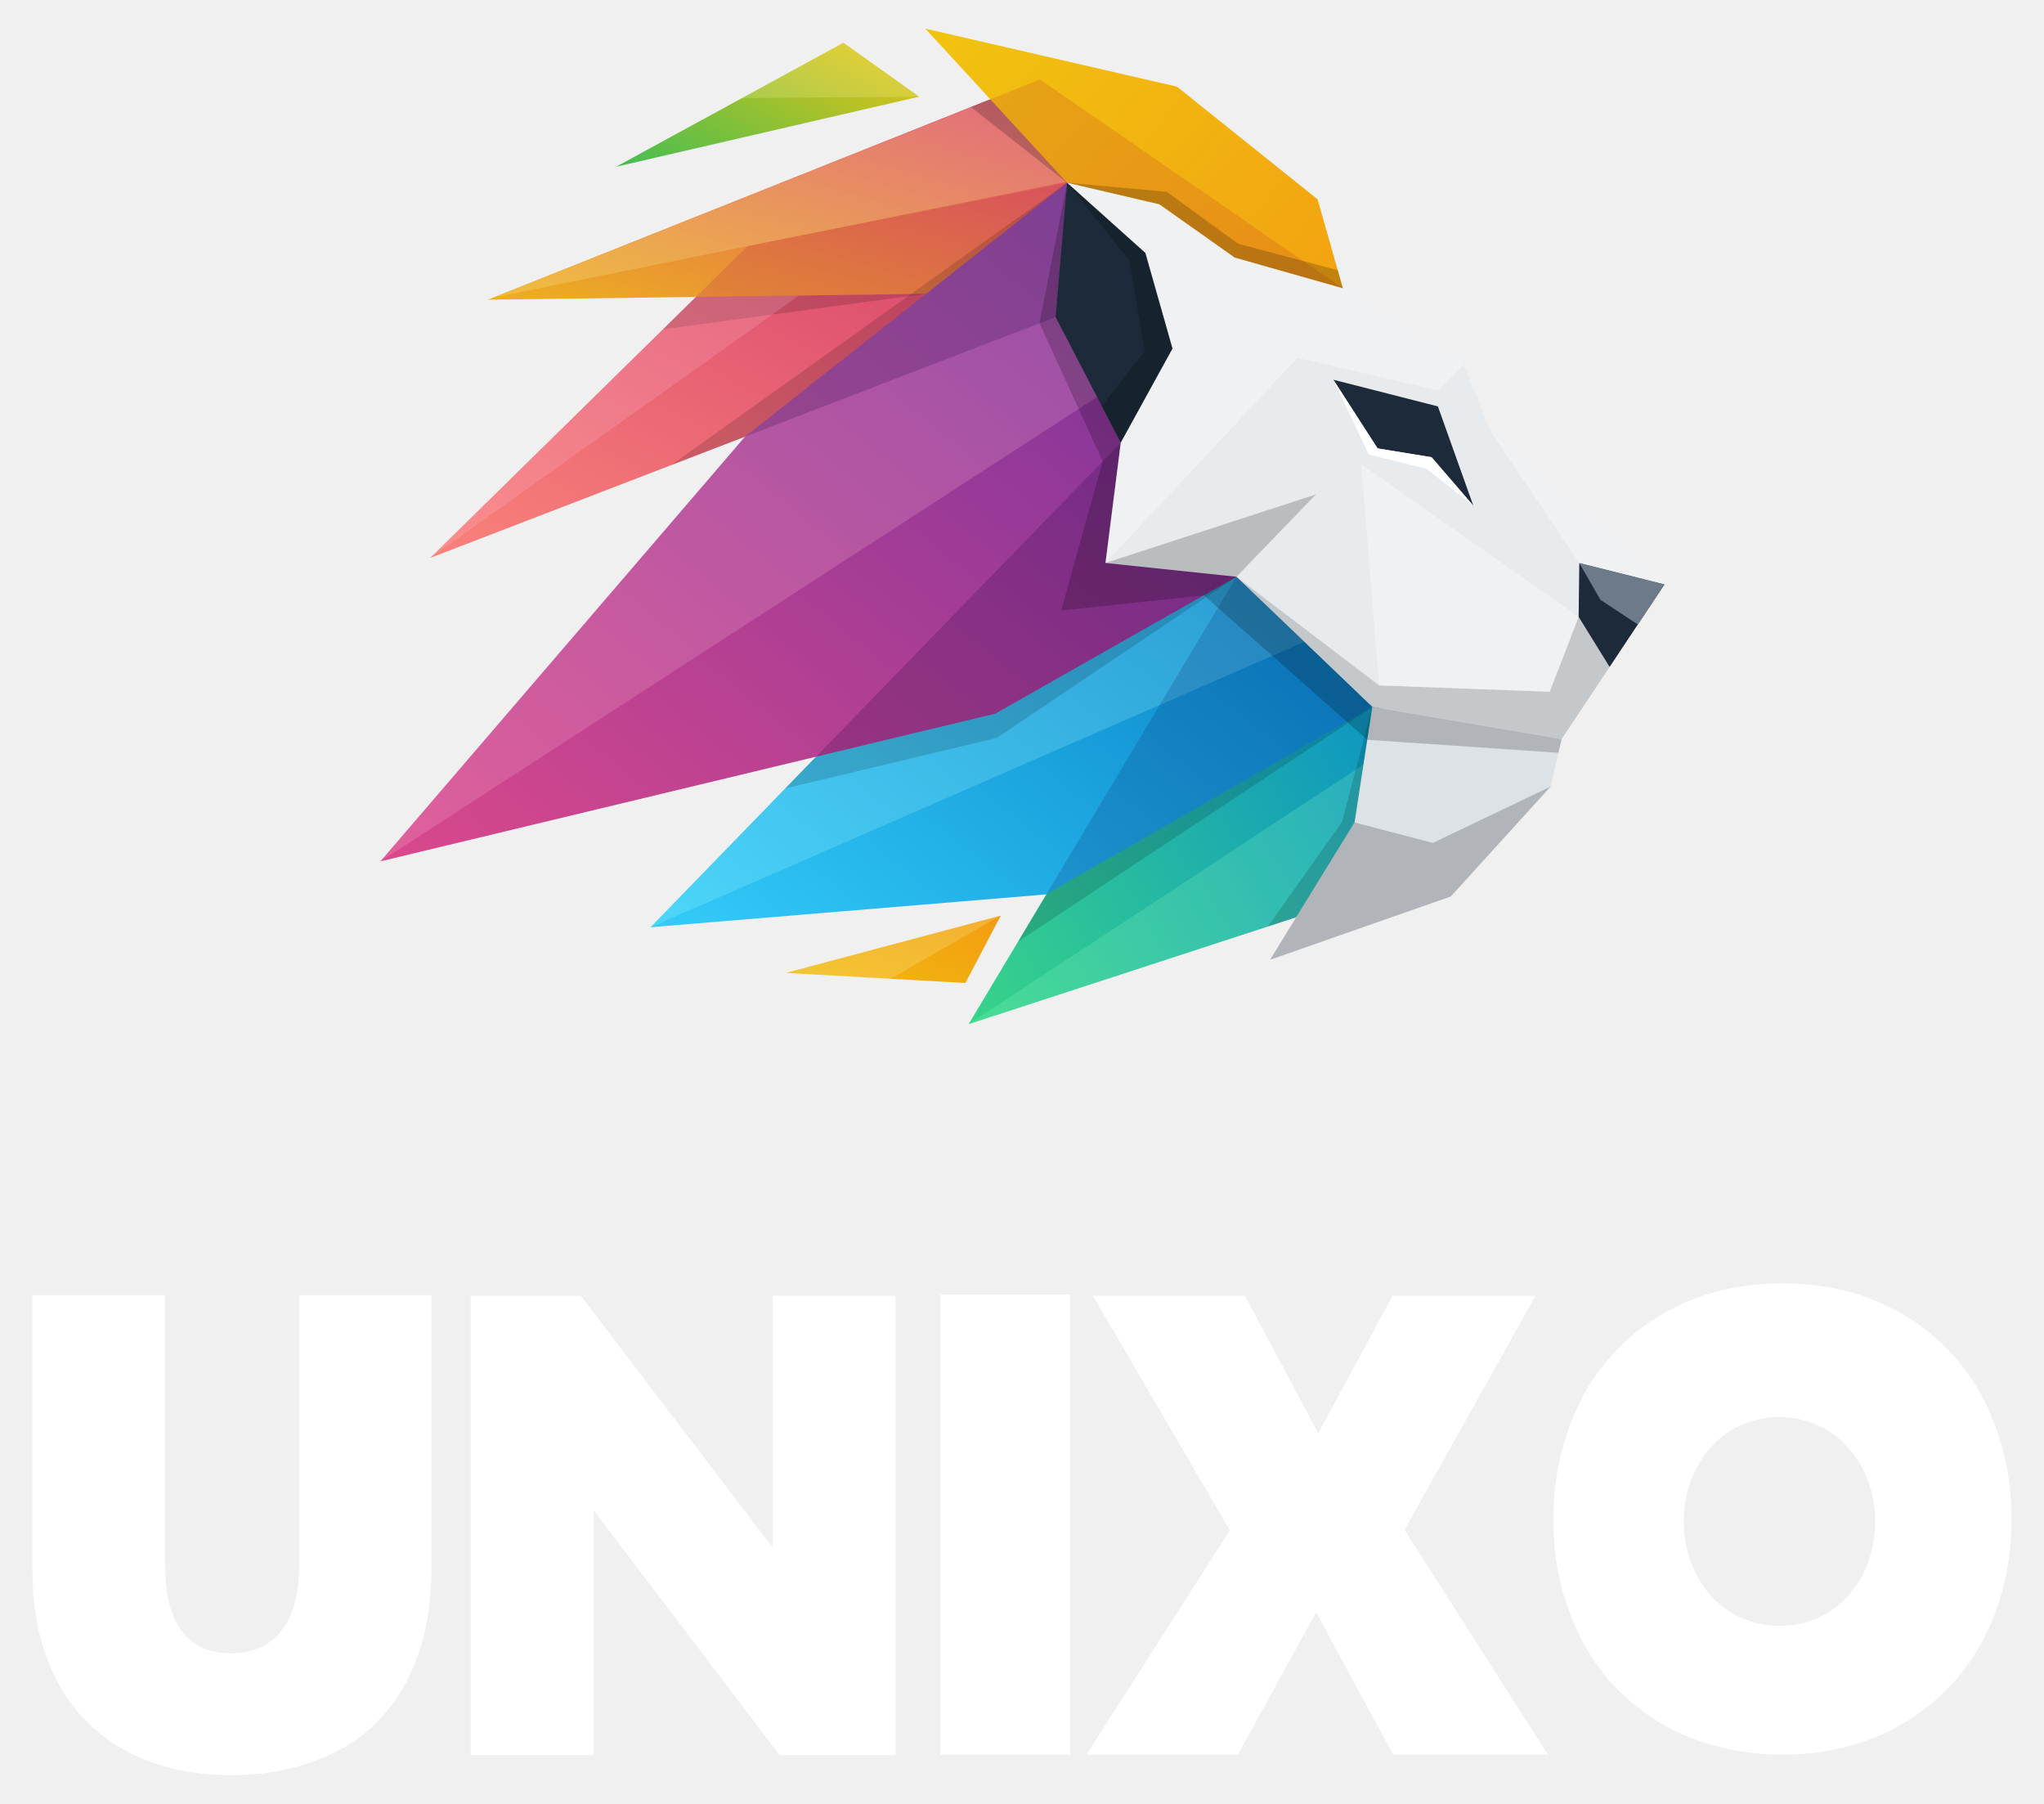
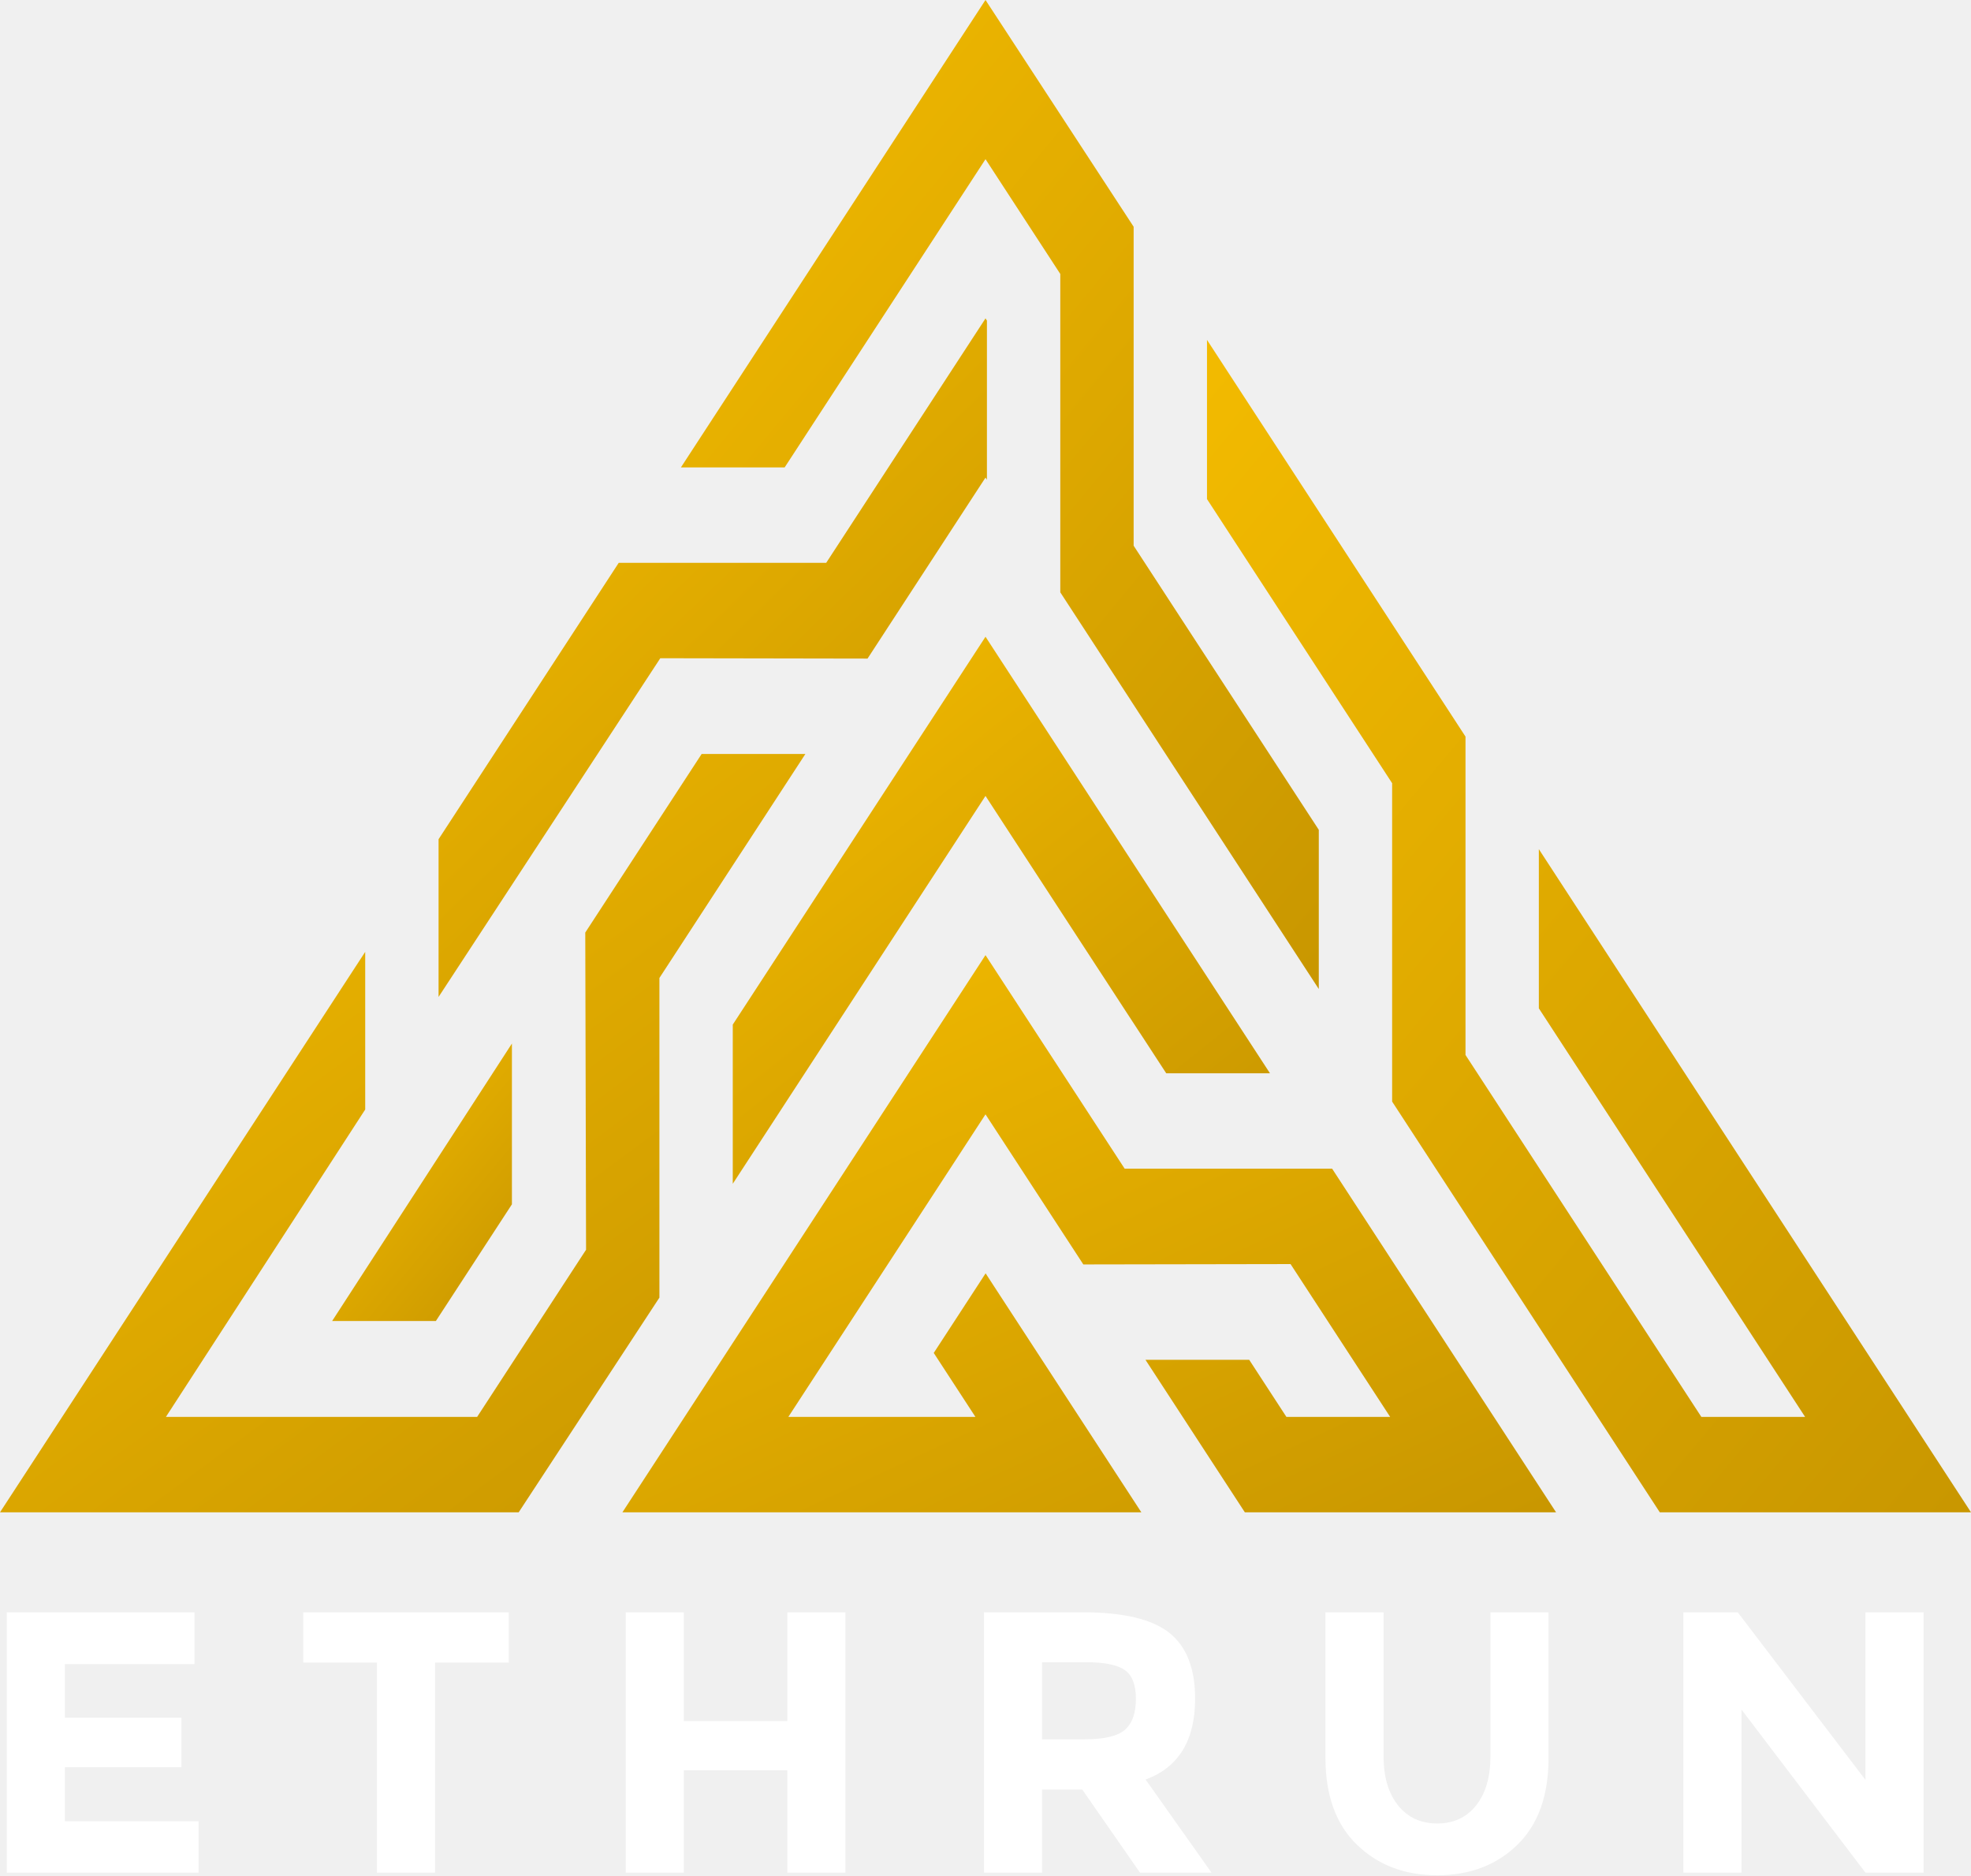
- <svg xmlns="http://www.w3.org/2000/svg" version="1.1" id="Layer_1" x="0px" y="0px" viewBox="0 0 789.304 696.383" style="enable-background:new 0 0 789.304 696.383;" xml:space="preserve">
+ <svg xmlns="http://www.w3.org/2000/svg" version="1.1" id="Layer_1" x="0px" y="0px" width="3026.98px" height="2879.343px" viewBox="0 0 3026.98 2879.343" style="enable-background:new 0 0 3026.98 2879.343;" xml:space="preserve">
  <style type="text/css">
- 	.st0{enable-background:new    ;}
- 	.st1{fill:#FFFFFF;}
- 	.st2{fill-rule:evenodd;clip-rule:evenodd;fill:url(#Path_1_1_);}
- 	.st3{fill-rule:evenodd;clip-rule:evenodd;fill:url(#Path_2_1_);}
- 	.st4{opacity:0.2;fill-rule:evenodd;clip-rule:evenodd;fill:#F9FCBA;enable-background:new    ;}
- 	.st5{opacity:0.2;fill-rule:evenodd;clip-rule:evenodd;fill:#BA1C58;enable-background:new    ;}
- 	.st6{fill-rule:evenodd;clip-rule:evenodd;fill:url(#Path_5_1_);}
- 	.st7{opacity:0.2;fill-rule:evenodd;clip-rule:evenodd;fill:#C0392B;enable-background:new    ;}
- 	.st8{fill-rule:evenodd;clip-rule:evenodd;fill:url(#Path_7_1_);}
- 	.st9{opacity:0.2;fill-rule:evenodd;clip-rule:evenodd;fill:#8EFFC1;enable-background:new    ;}
- 	.st10{fill-rule:evenodd;clip-rule:evenodd;fill:url(#Path_9_1_);}
- 	.st11{opacity:0.2;fill-rule:evenodd;clip-rule:evenodd;fill:#B6FFFF;enable-background:new    ;}
- 	.st12{opacity:0.2;fill-rule:evenodd;clip-rule:evenodd;fill:#102770;enable-background:new    ;}
- 	.st13{fill-rule:evenodd;clip-rule:evenodd;fill:url(#Path_12_1_);}
- 	.st14{opacity:0.2;fill-rule:evenodd;clip-rule:evenodd;fill:#FFBCD8;enable-background:new    ;}
- 	.st15{opacity:0.2;fill-rule:evenodd;clip-rule:evenodd;fill:#1E003D;enable-background:new    ;}
- 	.st16{opacity:0.15;fill-rule:evenodd;clip-rule:evenodd;enable-background:new    ;}
- 	.st17{opacity:0.2;fill-rule:evenodd;clip-rule:evenodd;enable-background:new    ;}
- 	.st18{fill-rule:evenodd;clip-rule:evenodd;fill:url(#Path_21_1_);}
- 	.st19{fill-rule:evenodd;clip-rule:evenodd;fill:#DDE2E7;}
- 	.st20{fill-rule:evenodd;clip-rule:evenodd;fill:url(#Path_27_1_);}
- 	.st21{fill-rule:evenodd;clip-rule:evenodd;fill:#E8EBEE;}
- 	.st22{opacity:0.3;fill-rule:evenodd;clip-rule:evenodd;fill:#FFFFFF;enable-background:new    ;}
- 	.st23{fill-rule:evenodd;clip-rule:evenodd;fill:#1C2A39;}
- 	.st24{fill-rule:evenodd;clip-rule:evenodd;fill:#FFFFFF;}
- 	.st25{fill-rule:evenodd;clip-rule:evenodd;fill:#6C7A89;}
+ 	.st0{fill:url(#SVGID_1_);}
+ 	.st1{fill:url(#SVGID_2_);}
+ 	.st2{fill:url(#SVGID_3_);}
+ 	.st3{fill:url(#SVGID_4_);}
+ 	.st4{fill:url(#SVGID_5_);}
+ 	.st5{fill:url(#SVGID_6_);}
+ 	.st6{fill:url(#SVGID_7_);}
+ 	.st7{enable-background:new    ;}
+ 	.st8{fill:#FFFFFF;}
</style>
-   <g>
-     <g class="st0">
-       <path class="st1" d="M89.136,685.336c-23.109,0-41.846-7.079-55.379-20.403    c-6.662-6.454-12.075-14.989-15.614-24.774c-3.747-9.785-5.621-21.444-5.621-33.935V500.046h51.215    v103.262c0,13.533,2.498,22.693,8.328,28.523c4.164,4.372,9.785,6.454,17.072,6.454    c8.536,0,14.99-2.914,19.362-8.536c4.788-5.829,7.078-14.781,7.078-26.44V500.046h51.007v106.177    c0,23.942-6.87,43.72-19.986,57.46c-6.454,7.079-14.99,12.492-24.15,15.823    C112.453,683.462,101.627,685.336,89.136,685.336z" />
-       <path class="st1" d="M301.073,677.633l-71.826-94.519v94.519h-47.467V500.254h42.471l74.116,97.225v-97.225    h47.468v177.378H301.073z" />
-       <path class="st1" d="M363.113,677.424V499.838h50.174V677.424H363.113z" />
-       <path class="st1" d="M537.991,677.424l-29.771-54.962l-30.188,54.962h-58.501l55.379-86.607l-52.88-90.563    h58.71l28.314,53.089l28.73-53.089H592.953l-50.59,90.355l55.379,86.815H537.991z" />
-       <path class="st1" d="M688.302,677.424c-12.908,0-24.775-2.29-35.809-6.662    c-10.618-4.164-19.986-10.618-27.897-18.529c-7.911-8.12-13.949-17.696-18.113-28.73    c-4.372-11.243-6.662-23.734-6.662-36.85c0-13.324,2.291-25.816,6.662-37.058    c4.164-11.034,10.201-20.611,18.113-28.73c7.911-8.12,17.28-14.365,27.897-18.737    c10.826-4.372,22.901-6.662,35.809-6.662c12.908,0,24.983,2.29,35.809,6.662    c10.618,4.372,19.986,10.618,27.897,18.737c7.911,8.119,13.949,17.696,18.113,28.73    c4.372,11.243,6.662,23.734,6.662,37.058c0,13.116-2.29,25.607-6.662,36.85    c-4.164,10.826-10.201,20.611-18.113,28.522c-7.911,8.12-17.28,14.365-27.897,18.737    C713.285,675.134,701.21,677.424,688.302,677.424z M687.053,547.097    c-10.201,0-19.778,4.164-26.44,11.659c-6.662,7.495-10.409,17.696-10.409,28.731    c0,11.034,3.747,21.027,10.409,28.522s16.239,11.659,26.44,11.659    c10.618,0,19.778-3.955,26.648-11.659c6.662-7.287,10.409-17.488,10.409-28.522    c0-11.034-3.747-21.236-10.409-28.523C707.039,551.261,697.462,547.097,687.053,547.097z" />
-     </g>
-     <g id="Group_15" transform="translate(927.539 256.399)">
-       <linearGradient id="Path_1_1_" gradientUnits="userSpaceOnUse" x1="-964.091" y1="525.063" x2="-964.456" y2="524.654" gradientTransform="matrix(888.209 0 0 -523.233 855857.5 274500.562)">
-         <stop offset="0" style="stop-color:#CA2C68" />
-         <stop offset="1" style="stop-color:#FF8C7C" />
-       </linearGradient>
-       <path id="Path_1" class="st2" d="M-761.393-41.003l243.132-93.626l2.768-51.231l-115.576,16.867    L-761.393-41.003z" />
-       <linearGradient id="Path_2_1_" gradientUnits="userSpaceOnUse" x1="-964.06" y1="524.69" x2="-964.349" y2="524.428" gradientTransform="matrix(1192.506 0 0 -307.095 1149245.75 160928.922)">
-         <stop offset="0" style="stop-color:#DA3C78" />
-         <stop offset="1" style="stop-color:#F1C40F" />
-       </linearGradient>
-       <path id="Path_2" class="st3" d="M-739.123-140.701l330.145-4.402l-116.997-80.617L-739.123-140.701z" />
-       <path id="Path_3" class="st4" d="M-736.118-141.74l220.626-44.554l-29.242-31.787L-736.118-141.74z" />
-       <path id="Path_4" class="st5" d="M-658.787-141.771l141.015-1.876l2.279-42.213l-123.318,24.47    L-658.787-141.771z" />
-       <linearGradient id="Path_5_1_" gradientUnits="userSpaceOnUse" x1="-965.233" y1="524.393" x2="-965.603" y2="524.628" gradientTransform="matrix(582.426 0 0 -414.4385 561807.75 217191.125)">
-         <stop offset="0" style="stop-color:#F39C12" />
-         <stop offset="1" style="stop-color:#F1C40F" />
-       </linearGradient>
-       <path id="Path_5" class="st6" d="M-473.043-222.949l-97.179-22.402l54.728,59.492    c0,0,85.677,89.389,106.516,40.757l-9.766-34.352L-473.043-222.949z" />
-       <path id="Path_6" class="st7" d="M-545.132-218.079l29.638,32.221c0,0,24.107,25.151,49.861,41.513    l56.655-0.756l-116.997-80.619L-545.132-218.079z" />
-       <linearGradient id="Path_7_1_" gradientUnits="userSpaceOnUse" x1="-965.31" y1="525.559" x2="-965.7" y2="525.334" gradientTransform="matrix(586.283 0 0 -623.9 565586 327879.375)">
-         <stop offset="0" style="stop-color:#0287D0" />
-         <stop offset="1" style="stop-color:#3EDC81" />
-       </linearGradient>
-       <path id="Path_7" class="st8" d="M-450.075-33.73L-553.484,138.997l126.405-41.245l35.907-35.817    l-3.821-53.714L-450.075-33.73z" />
-       <path id="Path_8" class="st9" d="M-427.08,97.752l22.619-36.614l3.426-22.316l-152.45,100.174    L-427.08,97.752z" />
-       <linearGradient id="Path_9_1_" gradientUnits="userSpaceOnUse" x1="-964.312" y1="525.289" x2="-964.631" y2="525.024" gradientTransform="matrix(1006.72 0 0 -675.7 970396 354876.688)">
-         <stop offset="0" style="stop-color:#0077C0" />
-         <stop offset="1" style="stop-color:#39D5FF" />
-       </linearGradient>
-       <path id="Path_9" class="st10" d="M-494.755-85.483L-676.319,101.584l152.831-12.682l125.878-72.399    l-27.749-58.227L-494.755-85.483z" />
-       <path id="Path_10" class="st11" d="M-494.755-85.483L-676.319,101.584L-423.84-8.609l-26.236-25.12    L-494.755-85.483z" />
-       <path id="Path_11" class="st12" d="M-523.487,88.902l125.878-72.399l-52.466-50.233L-523.487,88.902z" />
-       <linearGradient id="Path_12_1_" gradientUnits="userSpaceOnUse" x1="-963.979" y1="524.837" x2="-964.271" y2="524.56" gradientTransform="matrix(1193.922 0 0 -946.362 1150460.875 496555.562)">
-         <stop offset="0" style="stop-color:#7E349D" />
-         <stop offset="1" style="stop-color:#EA4C88" />
-       </linearGradient>
-       <path id="Path_12" class="st13" d="M-639.827-87.822l-140.785,163.961l237.426-57.022l93.111-52.847    l-65.417-152.13L-639.827-87.822z" />
-       <path id="Path_13" class="st14" d="M-639.827-87.822l-140.785,163.961l287.851-186.475l4.214-12.859    l-26.945-62.666L-639.827-87.822z" />
-       <path id="Path_14" class="st15" d="M-639.827-87.822l121.566-46.807l5.578-27.039l-2.806-24.192    L-639.827-87.822z" />
-       <path id="Path_15" class="st15" d="M-612.412,35.742l69.226-16.624l93.111-52.847l-44.68-51.753    L-612.412,35.742z" />
-       <path id="Path_16" class="st16" d="M-671.51-129.28l101.611-13.68l-88.887,1.188L-671.51-129.28z" />
-       <path id="Path_17" class="st16" d="M-639.827-87.822l124.335-98.038L-668.396-76.817L-639.827-87.822z" />
-       <path id="Path_18" class="st17" d="M-552.645-215.083l37.153,29.223l-29.64-32.22L-552.645-215.083z" />
-       <path id="Path_19" class="st16" d="M-612.412,35.742l-11.895,12.254l81.638-19.498l92.593-62.227    l-93.111,52.847L-612.412,35.742z" />
-       <path id="Path_20" class="st16" d="M-534.427,107.172l136.819-90.668L-523.487,88.902L-534.427,107.172z" />
-       <linearGradient id="Path_21_1_" gradientUnits="userSpaceOnUse" x1="-965.555" y1="524.232" x2="-965.185" y2="524.521" gradientTransform="matrix(422.71 0 0 -172.921 407428.281 90464.188)">
-         <stop offset="0" style="stop-color:#1EBC61" />
-         <stop offset="1" style="stop-color:#F1C40F" />
-       </linearGradient>
-       <path id="Path_21" class="st18" d="M-689.637-192.02l117.027-27.054l-29.229-20.819L-689.637-192.02z" />
-       <path id="Path_22" class="st4" d="M-641.036-218.521l68.426-0.554l-29.229-20.819L-641.036-218.521z" />
-       <path id="Path_23" class="st14" d="M-761.393-41.003l142.399-101.296l-39.793,0.526L-761.393-41.003z" />
-       <path id="Path_24" class="st16" d="M-437.942,101.301l10.863-3.549l22.619-36.614l6.852-44.634    l-11.744,44.474L-437.942,101.301z" />
-       <path id="Path_25" class="st19" d="M-397.609,16.503l-6.852,44.627l-32.647,53.021l69.812-24.443    l38.532-42.427l4.252-18.294l-36.316-6.206L-397.609,16.503z" />
-       <path id="Path_26" class="st17" d="M-404.461,61.138l-32.647,53.013l69.812-24.443l38.532-42.427l-45.476,21.756    L-404.461,61.138z" />
-       <linearGradient id="Path_27_1_" gradientUnits="userSpaceOnUse" x1="-966.372" y1="533.623" x2="-966.768" y2="533.303" gradientTransform="matrix(299.534 0 0 -93.976 288937.719 50251.648)">
-         <stop offset="0" style="stop-color:#F39C12" />
-         <stop offset="1" style="stop-color:#F1C40F" />
-       </linearGradient>
-       <path id="Path_27" class="st20" d="M-541.066,97.094l-13.669,26.017l-69.257-3.907L-541.066,97.094z" />
-       <path id="Path_28" class="st4" d="M-583.652,121.478l42.586-24.385l-82.926,22.11L-583.652,121.478z" />
-       <path id="Path_29" class="st21" d="M-362.331-115.586l-46.647-29.517l-41.779-11.857l-29.087-20.559    l-35.646-8.341l18.032,41.94l2.703,58.438l-5.901,46.433l50.58,5.32l52.467,50.233l73.094,12.476    l39.7-59.736l-67.164-59.241L-362.331-115.586z" />
-       <path id="Path_30" class="st22" d="M-450.757-156.96l-29.08-20.559l-35.655-8.341l-2.768,51.231    l23.492,49.117l68.287-32.753l54.29,12.626l9.862-9.947l-46.648-29.517L-450.757-156.96z" />
-       <path id="Path_31" class="st23" d="M-317.937-18.235l11.955,19.329l21.168-31.851l-32.87-8.245    L-317.937-18.235z" />
-       <path id="Path_32" class="st23" d="M-412.665-109.8l17.092,26.526l20.843,3.393l16.127,18.722    l-13.679-38.333L-412.665-109.8z" />
-       <path id="Path_33" class="st23" d="M-515.491-185.86l-4.419,51.862l25.142,48.486l19.99-36.325    l-10.472-36.901L-515.491-185.86z" />
-       <path id="Path_34" class="st17" d="M-515.492-185.86l24.073,30.026l5.906,35.077l-16.565,21.157l7.309,14.09    l19.99-36.325l-10.471-36.902L-515.492-185.86z" />
-       <path id="Path_35" class="st17" d="M-450.075-33.73l30.696-31.782l-81.272,26.461L-450.075-33.73z" />
-       <path id="Path_36" class="st17" d="M-450.076-33.73l-50.58-5.32l5.901-46.433l-25.155-48.512l4.421-51.865    l-10.624,54.25l24.376,53.324l-16.03,57.608l55.102-5.909l63.104,55.805l73.829,5.007l1.216-5.245    l-73.094-12.476L-450.076-33.73z" />
-       <path id="Path_37" class="st17" d="M-449.443-162.292l-27.533-20.049l-38.516-3.519l35.655,8.341    l29.08,20.559l41.779,11.858l-1.979-6.969L-449.443-162.292z" />
-       <path id="Path_38" class="st16" d="M-329.1,10.672l-65.892-2.451l-55.084-41.95l52.467,50.233    l73.094,12.476l18.533-27.885l-11.955-19.329L-329.1,10.672z" />
-       <path id="Path_39" class="st24" d="M-395.573-83.275l-17.092-26.525l13.7,28.862l22.389,5.58l17.971,14.199    l-16.125-18.722L-395.573-83.275z" />
-       <path id="Path_40" class="st22" d="M-317.684-39.001l32.87,8.245l-67.165-59.241L-317.684-39.001z" />
-       <path id="Path_41" class="st22" d="M-500.651-39.05l74.168-79.215l-68.272,32.782L-500.651-39.05z" />
-       <path id="Path_42" class="st22" d="M-394.992,8.221l65.892,2.451l11.163-28.907l-83.971-58.951    L-394.992,8.221z" />
-       <path id="Path_43" class="st25" d="M-309.522-24.816l14.447,9.503l10.261-15.444l-32.87-8.246    L-309.522-24.816z" />
-     </g>
+   <linearGradient id="SVGID_1_" gradientUnits="userSpaceOnUse" x1="2187.361" y1="-47.445" x2="2190.226" y2="-43.777" gradientTransform="matrix(516.83 0 0 639.393 -1129976.125 30433.447)">
+     <stop offset="0" style="stop-color:#FFCB00" />
+     <stop offset="0" style="stop-color:#FFC500" />
+     <stop offset="1" style="stop-color:#A97C00" />
+   </linearGradient>
+   <path class="st0" d="M673.531,1288.584v242.137l340.524-520.054l318.277,0.557l181.166-277.949l2.185,3.367  V492.223l-2.185-3.365L1268.849,864.189H950.221L673.531,1288.584z" />
+   <linearGradient id="SVGID_2_" gradientUnits="userSpaceOnUse" x1="2187.319" y1="-47.854" x2="2190.183" y2="-44.186" gradientTransform="matrix(506.3 0 0 515.458 -1106602 25436.145)">
+     <stop offset="0" style="stop-color:#FFCB00" />
+     <stop offset="0" style="stop-color:#FFC500" />
+     <stop offset="1" style="stop-color:#A97C00" />
+   </linearGradient>
+   <path class="st1" d="M1513.498,977.701l-388.136,595.498v244.418l388.136-595.493l277.545,425.814h159.312  L1513.498,977.701z" />
+   <linearGradient id="SVGID_3_" gradientUnits="userSpaceOnUse" x1="2188.386" y1="-46.342" x2="2191.25" y2="-42.674" gradientTransform="matrix(601.209 0 0 931.958 -1314829.75 42638.402)">
+     <stop offset="0" style="stop-color:#FFCB00" />
+     <stop offset="0" style="stop-color:#FFC500" />
+     <stop offset="1" style="stop-color:#A97C00" />
+   </linearGradient>
+   <path class="st2" d="M1205.004,717.702l308.5-473.277l114.844,176.208v488.847l396.994,609.105v-244.431  l-284.343-436.267V348.153L1513.504-0l-467.806,717.702H1205.004z" />
+   <linearGradient id="SVGID_4_" gradientUnits="userSpaceOnUse" x1="2189.605" y1="-47.405" x2="2192.47" y2="-43.737" gradientTransform="matrix(879.945 0 0 525.0071 -1926280.875 26144.32)">
+     <stop offset="0" style="stop-color:#FFCB00" />
+     <stop offset="0" style="stop-color:#FFC500" />
+     <stop offset="1" style="stop-color:#A97C00" />
+   </linearGradient>
+   <path class="st3" d="M1727.199,1794.419l-213.702-327.855l-557.6,855.476h796.918l-239.15-366.914  l-79.651,122.227l64.013,98.212h-287.341l302.812-464.581l150.226,230.467l318.265-0.547l152.959,234.658  h-159.333l-57.112-87.635h-159.317l152.6,234.112h477.944l-343.905-527.618L1727.199,1794.419z" />
+   <linearGradient id="SVGID_5_" gradientUnits="userSpaceOnUse" x1="2175.106" y1="-51.714" x2="2177.971" y2="-48.047" gradientTransform="matrix(169.432 0 0 261.436 -368073.438 14961.928)">
+     <stop offset="0" style="stop-color:#FFCB00" />
+     <stop offset="0" style="stop-color:#FFC500" />
+     <stop offset="1" style="stop-color:#A97C00" />
+   </linearGradient>
+   <path class="st4" d="M510.101,2028.297h159.317l116.765-179.16v-246.838L510.101,2028.297z" />
+   <linearGradient id="SVGID_6_" gradientUnits="userSpaceOnUse" x1="2189.497" y1="-45.607" x2="2192.362" y2="-41.939" gradientTransform="matrix(720.075 0 0 1104.765 -1575061.625 50344.984)">
+     <stop offset="0" style="stop-color:#FFCB00" />
+     <stop offset="0" style="stop-color:#FFC500" />
+     <stop offset="1" style="stop-color:#A97C00" />
+   </linearGradient>
+   <path class="st5" d="M2363.295,1303.824v244.418l408.902,627.323h-159.326l-362.215-555.737v-488.851  L1853.65,521.886v244.418l284.34,436.258v488.855l411.045,630.624l477.946,0.011L2363.295,1303.824z" />
+   <linearGradient id="SVGID_7_" gradientUnits="userSpaceOnUse" x1="2188.869" y1="-46.654" x2="2191.734" y2="-42.986" gradientTransform="matrix(759.0651 0 0 714.561 -1661722.25 34056.758)">
+     <stop offset="0" style="stop-color:#FFCB00" />
+     <stop offset="0" style="stop-color:#FFC500" />
+     <stop offset="1" style="stop-color:#A97C00" />
+   </linearGradient>
+   <path class="st6" d="M1012.705,1992.401v-490.8l224.158-343.906H1077.542l-178.707,274.174l1.221,487.012  l-167.306,256.683H254.796l306.085-472.001v-242.038L0,2322.04h796.586L1012.705,1992.401z" />
+   <g class="st7">
+     <path class="st8" d="M298.64,2475.554v79.5H99.606v82.359h179.017v76.067H99.606v82.93h205.326v78.928   H10.383v-399.785H298.64z" />
+     <path class="st8" d="M668.108,2552.765v322.573h-89.222v-322.573H465.641v-77.211h315.71v77.211H668.108z" />
+     <path class="st8" d="M1209.154,2475.554h89.224v399.785h-89.224v-157.284h-158.998v157.284h-89.224v-399.785   h89.224v167.005h158.998V2475.554z" />
+     <path class="st8" d="M1835.424,2608.243c0,64.056-25.362,105.434-76.069,124.111l101.235,142.985h-109.813   l-88.651-127.543h-61.768v127.543h-89.224v-399.785h151.565c62.145,0,106.47,10.491,132.976,31.456   C1822.17,2527.985,1835.424,2561.729,1835.424,2608.243z M1727.899,2655.714   c11.055-9.91,16.586-25.638,16.586-47.184c0-21.538-5.719-36.319-17.157-44.326   c-11.44-8.007-31.458-12.011-60.054-12.011h-66.916v118.392h65.2   C1696.057,2670.584,1716.836,2665.634,1727.899,2655.714z" />
+     <path class="st8" d="M2147.126,2772.104c14.87,18.499,34.888,27.739,60.053,27.739   c25.166,0,45.085-9.24,59.768-27.739c14.675-18.49,22.02-43.753,22.02-75.782v-220.767h89.222   v223.627c0,57.963-16.014,102.476-48.042,133.549c-32.029,31.081-73.022,46.613-122.968,46.613   c-49.955,0-91.036-15.63-123.251-46.899c-32.226-31.261-48.33-75.684-48.33-133.262v-223.627h89.222   v220.767C2124.819,2728.35,2132.255,2753.613,2147.126,2772.104z" />
+     <path class="st8" d="M2864.904,2475.554h89.222v399.785h-89.222l-190.456-250.51v250.51h-89.224v-399.785   h83.503l196.176,257.371V2475.554z" />
  </g>
</svg>
